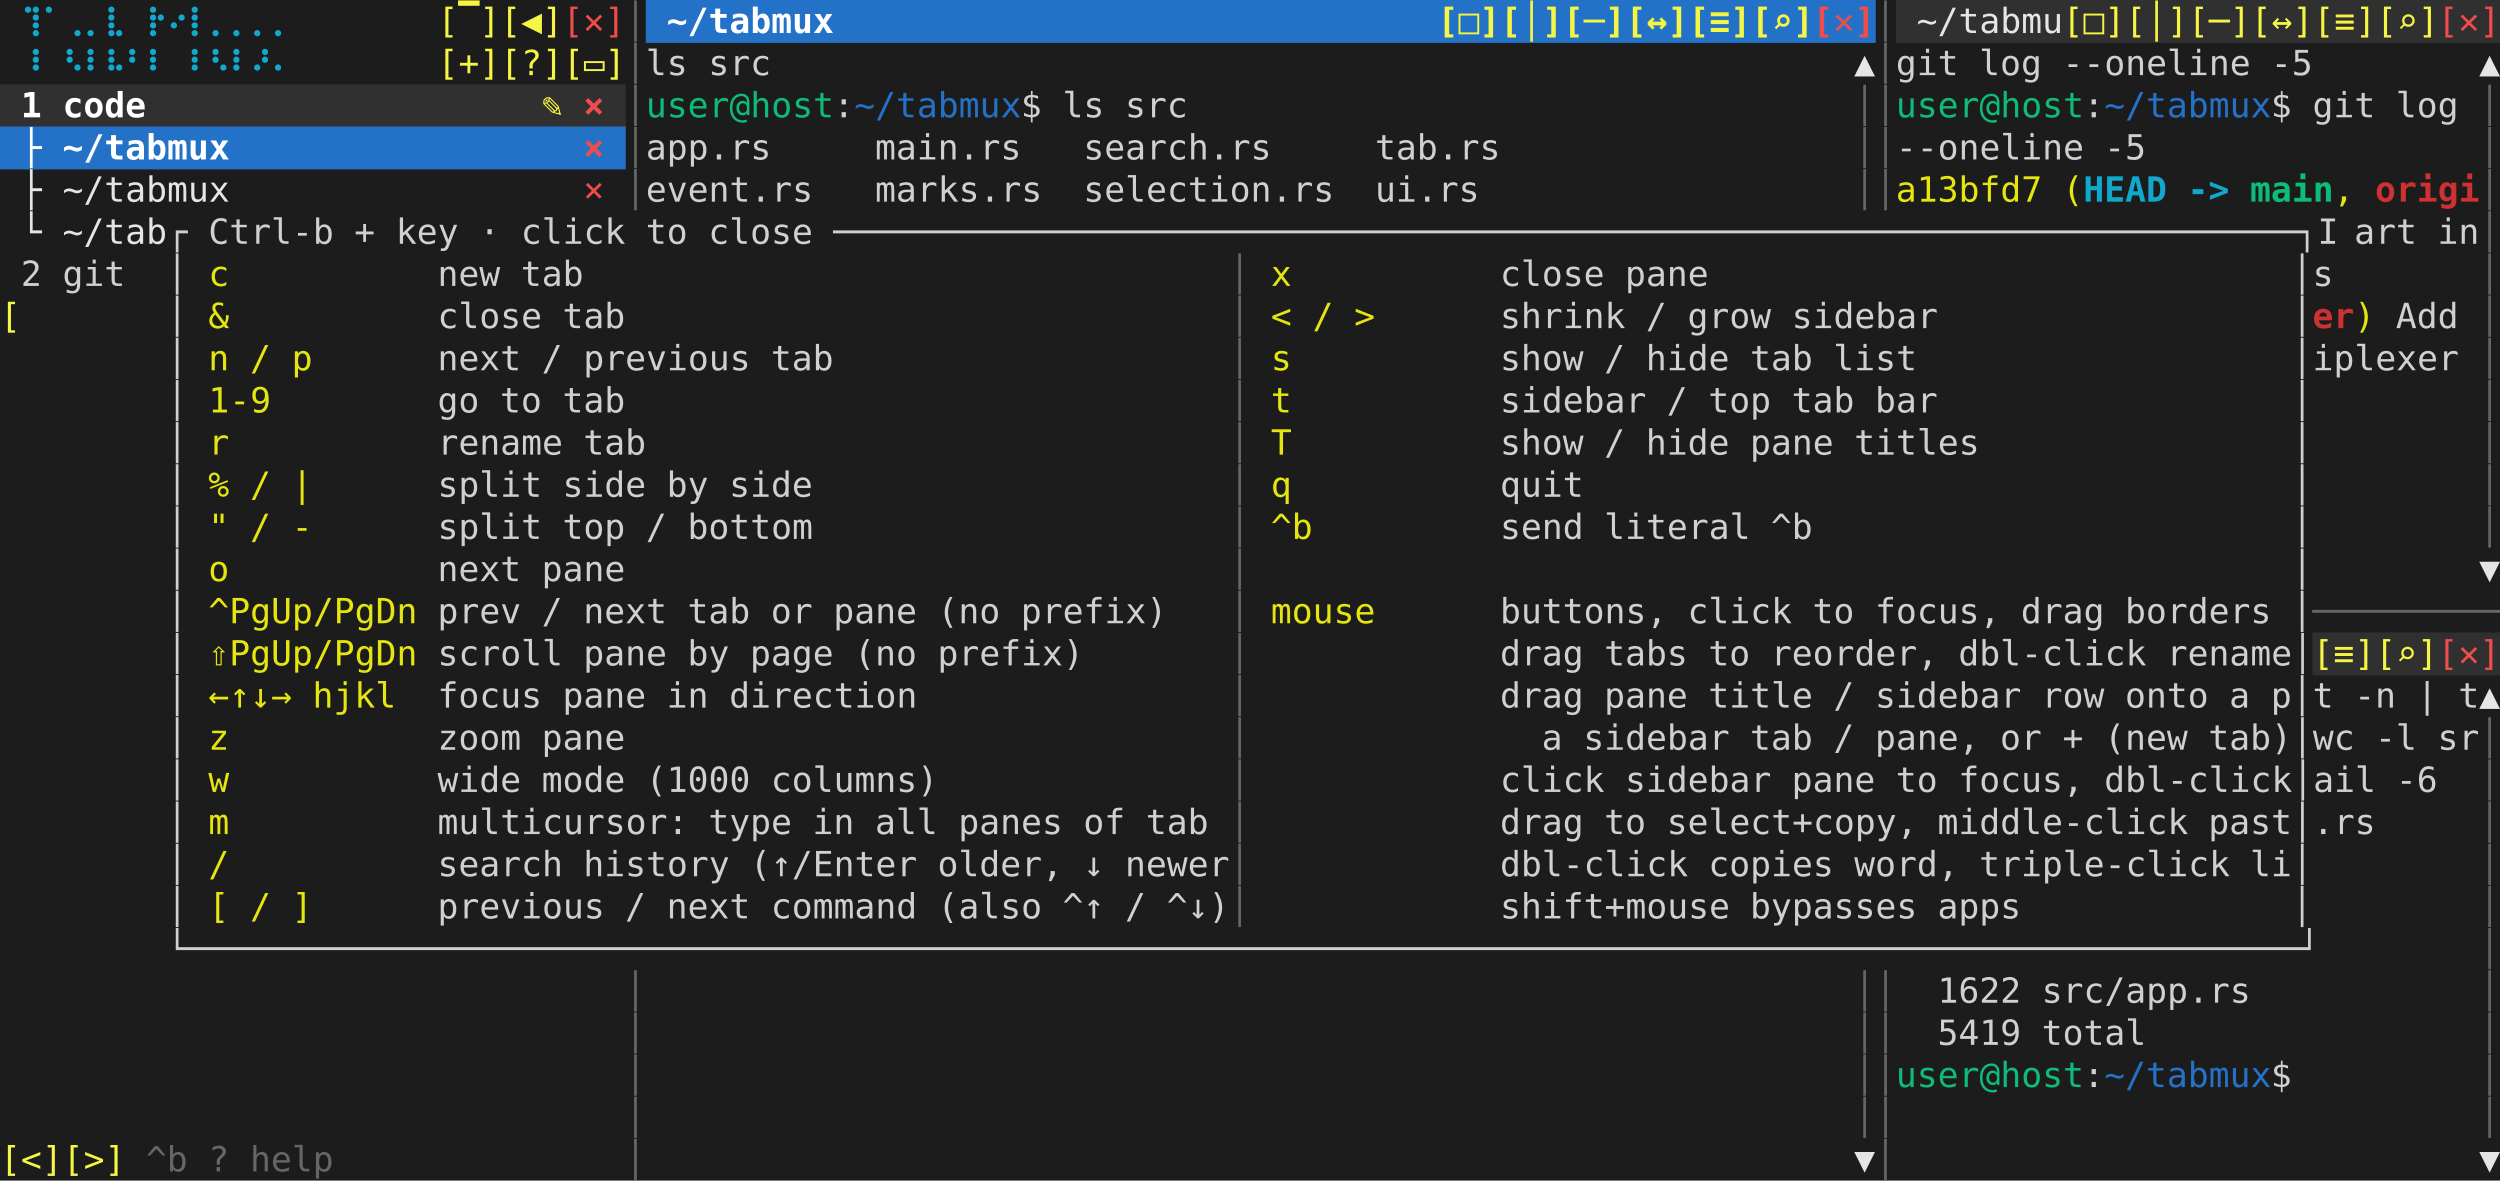
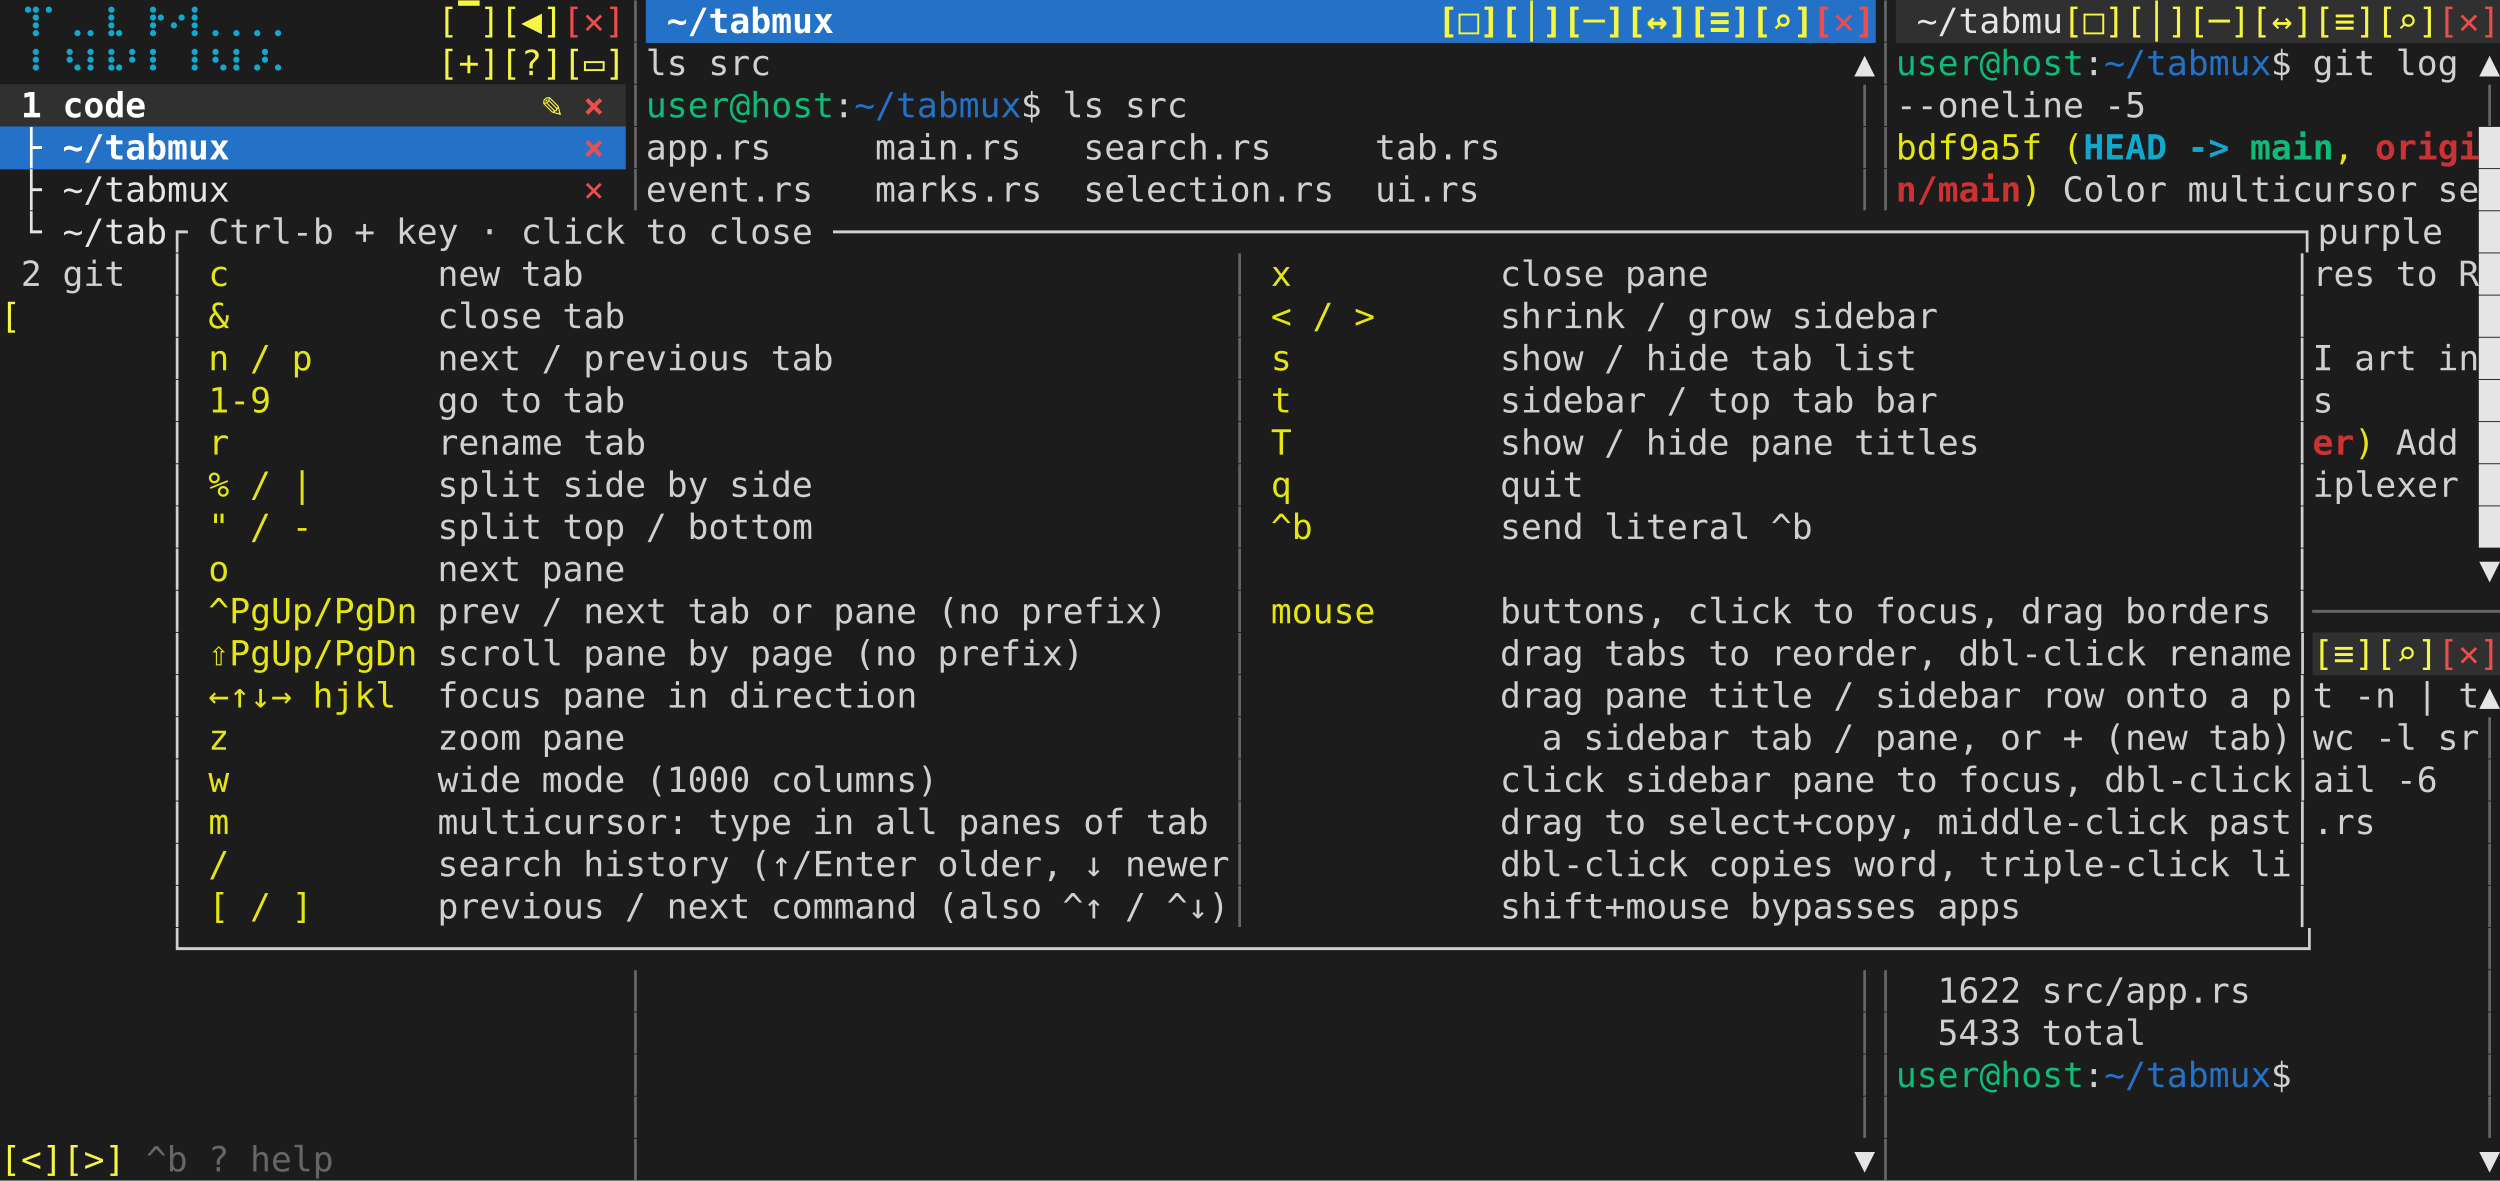
<svg xmlns="http://www.w3.org/2000/svg" viewBox="0 0 1008 476" width="1008" height="476" font-family="'DejaVu Sans Mono',Menlo,Consolas,monospace" font-size="14">
  <rect width="100%" height="100%" fill="#1c1c1c" />
  <rect x="260.4" y="0" width="495.9" height="17.3" fill="#2472c8" />
  <rect x="764.4" y="0" width="243.9" height="17.3" fill="#303030" />
  <rect x="0.0" y="34" width="252.3" height="17.3" fill="#303030" />
  <rect x="0.0" y="51" width="252.3" height="17.3" fill="#2472c8" />
  <rect x="932.4" y="255" width="75.9" height="17.3" fill="#303030" />
  <text x="8.4 16.8 25.2 33.6 42.0" y="13.3" fill="#11a8cd" font-weight="bold">⢹⠁⢀⡀⣇</text>
  <text x="58.8 67.2 75.6 84.0 92.4 100.8 109.2" y="13.3" fill="#11a8cd" font-weight="bold">⡗⠔⡇⡀⡀⡀⡀</text>
  <text x="176.4 184.8 193.2 201.6 210.0 218.4" y="13.3" fill="#f5f543">[▔][◀]</text>
  <text x="226.8 235.2 243.6" y="13.3" fill="#f14c4c">[✕]</text>
  <text x="252.0" y="13.3" fill="#666666">│</text>
  <text x="268.8 277.2 285.6 294.0 302.4 310.8 319.2 327.6" y="13.3" fill="#ffffff" font-weight="bold">~/tabmux</text>
  <text x="579.6 588.0 596.4 604.8 613.2 621.6 630.0 638.4 646.8 655.2 663.6 672.0 680.4 688.8 697.2 705.6 714.0 722.4" y="13.3" fill="#f5f543" font-weight="bold">[□][│][─][↔][≡][⌕]</text>
  <text x="730.8 739.2 747.6" y="13.3" fill="#f14c4c" font-weight="bold">[✕]</text>
  <text x="756.0" y="13.3" fill="#666666">│</text>
  <text x="772.8 781.2 789.6 798.0 806.4 814.8 823.2" y="13.3" fill="#e5e5e5">~/tabmu</text>
  <text x="831.6 840.0 848.4 856.8 865.2 873.6 882.0 890.4 898.8 907.2 915.6 924.0 932.4 940.8 949.2 957.6 966.0 974.4" y="13.3" fill="#f5f543">[□][│][─][↔][≡][⌕]</text>
  <text x="982.8 991.2 999.6" y="13.3" fill="#f14c4c">[✕]</text>
  <text x="8.4" y="30.3" fill="#11a8cd" font-weight="bold">⠸</text>
  <text x="25.2 33.6 42.0 50.4 58.8" y="30.3" fill="#11a8cd" font-weight="bold">⠣⠇⠧⠃⠇</text>
  <text x="75.6 84.0 92.4 100.8 109.2" y="30.3" fill="#11a8cd" font-weight="bold">⠇⠣⠇⠜⠄</text>
  <text x="176.4 184.8 193.2 201.6 210.0 218.4 226.8 235.2 243.6" y="30.3" fill="#f5f543">[+][?][▭]</text>
  <text x="252.0" y="30.3" fill="#666666">│</text>
  <text x="260.4 268.8" y="30.3" fill="#d0d0d0">ls</text>
  <text x="285.6 294.0 302.4" y="30.3" fill="#d0d0d0">src</text>
  <text x="747.6" y="30.3" fill="#e5e5e5">▲</text>
  <text x="756.0" y="30.3" fill="#666666">│</text>
-   <text x="764.4 772.8 781.2" y="30.3" fill="#d0d0d0">git</text>
-   <text x="798.0 806.4 814.8" y="30.3" fill="#d0d0d0">log</text>
-   <text x="831.6 840.0 848.4 856.8 865.2 873.6 882.0 890.4 898.8" y="30.3" fill="#d0d0d0">--oneline</text>
-   <text x="915.6 924.0" y="30.3" fill="#d0d0d0">-5</text>
+   <text x="764.4 772.8 781.2 789.6 798.0 806.4 814.8 823.2 831.6" y="30.3" fill="#0dbc79">user@host</text>
+   <text x="840.0" y="30.3" fill="#d0d0d0">:</text>
+   <text x="848.4 856.8 865.2 873.6 882.0 890.4 898.8 907.2" y="30.3" fill="#2472c8">~/tabmux</text>
+   <text x="915.6" y="30.3" fill="#d0d0d0">$</text>
+   <text x="932.4 940.8 949.2" y="30.3" fill="#d0d0d0">git</text>
+   <text x="966.0 974.4 982.8" y="30.3" fill="#d0d0d0">log</text>
  <text x="999.6" y="30.3" fill="#e5e5e5">▲</text>
  <text x="8.4" y="47.3" fill="#ffffff" font-weight="bold">1</text>
  <text x="25.2 33.6 42.0 50.4" y="47.3" fill="#ffffff" font-weight="bold">code</text>
  <text x="218.4" y="47.3" fill="#f5f543" font-weight="bold">✎</text>
  <text x="235.2" y="47.3" fill="#f14c4c" font-weight="bold">×</text>
  <text x="252.0" y="47.3" fill="#666666">│</text>
  <text x="260.4 268.8 277.2 285.6 294.0 302.4 310.8 319.2 327.6" y="47.3" fill="#0dbc79">user@host</text>
  <text x="336.0" y="47.3" fill="#d0d0d0">:</text>
  <text x="344.4 352.8 361.2 369.6 378.0 386.4 394.8 403.2" y="47.3" fill="#2472c8">~/tabmux</text>
  <text x="411.6" y="47.3" fill="#d0d0d0">$</text>
  <text x="428.4 436.8" y="47.3" fill="#d0d0d0">ls</text>
  <text x="453.6 462.0 470.4" y="47.3" fill="#d0d0d0">src</text>
  <text x="747.6 756.0" y="47.3" fill="#666666">││</text>
-   <text x="764.4 772.8 781.2 789.6 798.0 806.4 814.8 823.2 831.6" y="47.3" fill="#0dbc79">user@host</text>
-   <text x="840.0" y="47.3" fill="#d0d0d0">:</text>
-   <text x="848.4 856.8 865.2 873.6 882.0 890.4 898.8 907.2" y="47.3" fill="#2472c8">~/tabmux</text>
-   <text x="915.6" y="47.3" fill="#d0d0d0">$</text>
-   <text x="932.4 940.8 949.2" y="47.3" fill="#d0d0d0">git</text>
-   <text x="966.0 974.4 982.8" y="47.3" fill="#d0d0d0">log</text>
+   <text x="764.4 772.8 781.2 789.6 798.0 806.4 814.8 823.2 831.6" y="47.3" fill="#d0d0d0">--oneline</text>
+   <text x="848.4 856.8" y="47.3" fill="#d0d0d0">-5</text>
  <text x="999.6" y="47.3" fill="#666666">│</text>
  <text x="8.4" y="64.3" fill="#ffffff" font-weight="bold">├</text>
  <text x="25.2 33.6 42.0 50.4 58.8 67.2 75.6 84.0" y="64.3" fill="#ffffff" font-weight="bold">~/tabmux</text>
  <text x="235.2" y="64.3" fill="#f14c4c" font-weight="bold">×</text>
  <text x="252.0" y="64.3" fill="#666666">│</text>
  <text x="260.4 268.8 277.2 285.6 294.0 302.4" y="64.3" fill="#d0d0d0">app.rs</text>
  <text x="352.8 361.2 369.6 378.0 386.4 394.8 403.2" y="64.3" fill="#d0d0d0">main.rs</text>
  <text x="436.8 445.2 453.6 462.0 470.4 478.8 487.2 495.6 504.0" y="64.3" fill="#d0d0d0">search.rs</text>
  <text x="554.4 562.8 571.2 579.6 588.0 596.4" y="64.3" fill="#d0d0d0">tab.rs</text>
  <text x="747.6 756.0" y="64.3" fill="#666666">││</text>
-   <text x="764.4 772.8 781.2 789.6 798.0 806.4 814.8 823.2 831.6" y="64.3" fill="#d0d0d0">--oneline</text>
-   <text x="848.4 856.8" y="64.3" fill="#d0d0d0">-5</text>
-   <text x="999.6" y="64.3" fill="#666666">│</text>
+   <text x="764.4 772.8 781.2 789.6 798.0 806.4 814.8" y="64.3" fill="#e5e510">bdf9a5f</text>
+   <text x="831.6" y="64.3" fill="#e5e510">(</text>
+   <text x="840.0 848.4 856.8 865.2" y="64.3" fill="#11a8cd" font-weight="bold">HEAD</text>
+   <text x="882.0 890.4" y="64.3" fill="#11a8cd" font-weight="bold">-&gt;</text>
+   <text x="907.2 915.6 924.0 932.4" y="64.3" fill="#0dbc79" font-weight="bold">main</text>
+   <text x="940.8" y="64.3" fill="#e5e510">,</text>
+   <text x="957.6 966.0 974.4 982.8 991.2" y="64.3" fill="#cd3131" font-weight="bold">origi</text>
+   <text x="999.6" y="64.3" fill="#e5e5e5">█</text>
  <text x="8.4" y="81.3" fill="#e5e5e5">├</text>
  <text x="25.2 33.6 42.0 50.4 58.8 67.2 75.6 84.0" y="81.3" fill="#e5e5e5">~/tabmux</text>
  <text x="235.2" y="81.3" fill="#f14c4c">×</text>
  <text x="252.0" y="81.3" fill="#666666">│</text>
  <text x="260.4 268.8 277.2 285.6 294.0 302.4 310.8 319.2" y="81.3" fill="#d0d0d0">event.rs</text>
  <text x="352.8 361.2 369.6 378.0 386.4 394.8 403.2 411.6" y="81.3" fill="#d0d0d0">marks.rs</text>
  <text x="436.8 445.2 453.6 462.0 470.4 478.8 487.2 495.6 504.0 512.4 520.8 529.2" y="81.3" fill="#d0d0d0">selection.rs</text>
  <text x="554.4 562.8 571.2 579.6 588.0" y="81.3" fill="#d0d0d0">ui.rs</text>
  <text x="747.6 756.0" y="81.3" fill="#666666">││</text>
-   <text x="764.4 772.8 781.2 789.6 798.0 806.4 814.8" y="81.3" fill="#e5e510">a13bfd7</text>
-   <text x="831.6" y="81.3" fill="#e5e510">(</text>
-   <text x="840.0 848.4 856.8 865.2" y="81.3" fill="#11a8cd" font-weight="bold">HEAD</text>
-   <text x="882.0 890.4" y="81.3" fill="#11a8cd" font-weight="bold">-&gt;</text>
-   <text x="907.2 915.6 924.0 932.4" y="81.3" fill="#0dbc79" font-weight="bold">main</text>
-   <text x="940.8" y="81.3" fill="#e5e510">,</text>
-   <text x="957.6 966.0 974.4 982.8 991.2" y="81.3" fill="#cd3131" font-weight="bold">origi</text>
-   <text x="999.6" y="81.3" fill="#666666">│</text>
+   <text x="764.4 772.8 781.2 789.6 798.0 806.4" y="81.3" fill="#cd3131" font-weight="bold">n/main</text>
+   <text x="814.8" y="81.3" fill="#e5e510">)</text>
+   <text x="831.6 840.0 848.4 856.8 865.2" y="81.3" fill="#d0d0d0">Color</text>
+   <text x="882.0 890.4 898.8 907.2 915.6 924.0 932.4 940.8 949.2 957.6 966.0" y="81.3" fill="#d0d0d0">multicursor</text>
+   <text x="982.8 991.2" y="81.3" fill="#d0d0d0">se</text>
+   <text x="999.6" y="81.3" fill="#e5e5e5">█</text>
  <text x="8.4" y="98.3" fill="#e5e5e5">└</text>
  <text x="25.2 33.6 42.0 50.4 58.8" y="98.3" fill="#e5e5e5">~/tab</text>
  <text x="67.2" y="98.3" fill="#d0d0d0">┌</text>
  <text x="84.0 92.4 100.8 109.2 117.6 126.0" y="98.3" fill="#d0d0d0">Ctrl-b</text>
  <text x="142.8" y="98.3" fill="#d0d0d0">+</text>
  <text x="159.6 168.0 176.4" y="98.3" fill="#d0d0d0">key</text>
  <text x="193.2" y="98.3" fill="#d0d0d0">·</text>
  <text x="210.0 218.4 226.8 235.2 243.6" y="98.3" fill="#d0d0d0">click</text>
  <text x="260.4 268.8" y="98.3" fill="#d0d0d0">to</text>
  <text x="285.6 294.0 302.4 310.8 319.2" y="98.3" fill="#d0d0d0">close</text>
-   <text x="336.0 344.4 352.8 361.2 369.6 378.0 386.4 394.8 403.2 411.6 420.0 428.4 436.8 445.2 453.6 462.0 470.4 478.8 487.2 495.6 504.0 512.4 520.8 529.2 537.6 546.0 554.4 562.8 571.2 579.6 588.0 596.4 604.8 613.2 621.6 630.0 638.4 646.8 655.2 663.6 672.0 680.4 688.8 697.2 705.6 714.0 722.4 730.8 739.2 747.6 756.0 764.4 772.8 781.2 789.6 798.0 806.4 814.8 823.2 831.6 840.0 848.4 856.8 865.2 873.6 882.0 890.4 898.8 907.2 915.6 924.0 932.4" y="98.3" fill="#d0d0d0">──────────────────────────────────────────────────────────────────────┐I</text>
-   <text x="949.2 957.6 966.0" y="98.3" fill="#d0d0d0">art</text>
-   <text x="982.8 991.2" y="98.3" fill="#d0d0d0">in</text>
-   <text x="999.6" y="98.3" fill="#666666">│</text>
+   <text x="336.0 344.4 352.8 361.2 369.6 378.0 386.4 394.8 403.2 411.6 420.0 428.4 436.8 445.2 453.6 462.0 470.4 478.8 487.2 495.6 504.0 512.4 520.8 529.2 537.6 546.0 554.4 562.8 571.2 579.6 588.0 596.4 604.8 613.2 621.6 630.0 638.4 646.8 655.2 663.6 672.0 680.4 688.8 697.2 705.6 714.0 722.4 730.8 739.2 747.6 756.0 764.4 772.8 781.2 789.6 798.0 806.4 814.8 823.2 831.6 840.0 848.4 856.8 865.2 873.6 882.0 890.4 898.8 907.2 915.6 924.0 932.4 940.8 949.2 957.6 966.0 974.4" y="98.3" fill="#d0d0d0">──────────────────────────────────────────────────────────────────────┐purple</text>
+   <text x="999.6" y="98.3" fill="#e5e5e5">█</text>
  <text x="8.4" y="115.3" fill="#d0d0d0">2</text>
  <text x="25.2 33.6 42.0" y="115.3" fill="#d0d0d0">git</text>
  <text x="67.2" y="115.3" fill="#d0d0d0">│</text>
  <text x="84.0" y="115.3" fill="#e5e510">c</text>
  <text x="176.4 184.8 193.2" y="115.3" fill="#d0d0d0">new</text>
  <text x="210.0 218.4 226.8" y="115.3" fill="#d0d0d0">tab</text>
  <text x="495.6" y="115.3" fill="#666666">│</text>
  <text x="512.4" y="115.3" fill="#e5e510">x</text>
  <text x="604.8 613.2 621.6 630.0 638.4" y="115.3" fill="#d0d0d0">close</text>
  <text x="655.2 663.6 672.0 680.4" y="115.3" fill="#d0d0d0">pane</text>
-   <text x="924.0 932.4" y="115.3" fill="#d0d0d0">│s</text>
-   <text x="999.6" y="115.3" fill="#666666">│</text>
+   <text x="924.0 932.4 940.8 949.2" y="115.3" fill="#d0d0d0">│res</text>
+   <text x="966.0 974.4" y="115.3" fill="#d0d0d0">to</text>
+   <text x="991.2" y="115.3" fill="#d0d0d0">R</text>
+   <text x="999.6" y="115.3" fill="#e5e5e5">█</text>
  <text x="0.0" y="132.3" fill="#f5f543">[</text>
  <text x="67.2" y="132.3" fill="#d0d0d0">│</text>
  <text x="84.0" y="132.3" fill="#e5e510">&amp;</text>
  <text x="176.4 184.8 193.2 201.6 210.0" y="132.3" fill="#d0d0d0">close</text>
  <text x="226.8 235.2 243.6" y="132.3" fill="#d0d0d0">tab</text>
  <text x="495.6" y="132.3" fill="#666666">│</text>
  <text x="512.4" y="132.3" fill="#e5e510">&lt;</text>
  <text x="529.2" y="132.3" fill="#e5e510">/</text>
  <text x="546.0" y="132.3" fill="#e5e510">&gt;</text>
  <text x="604.8 613.2 621.6 630.0 638.4 646.8" y="132.3" fill="#d0d0d0">shrink</text>
  <text x="663.6" y="132.3" fill="#d0d0d0">/</text>
  <text x="680.4 688.8 697.2 705.6" y="132.3" fill="#d0d0d0">grow</text>
  <text x="722.4 730.8 739.2 747.6 756.0 764.4 772.8" y="132.3" fill="#d0d0d0">sidebar</text>
  <text x="924.0" y="132.3" fill="#d0d0d0">│</text>
-   <text x="932.4 940.8" y="132.3" fill="#cd3131" font-weight="bold">er</text>
-   <text x="949.2" y="132.3" fill="#e5e510">)</text>
-   <text x="966.0 974.4 982.8" y="132.3" fill="#d0d0d0">Add</text>
-   <text x="999.6" y="132.3" fill="#666666">│</text>
+   <text x="999.6" y="132.3" fill="#e5e5e5">█</text>
  <text x="67.2" y="149.3" fill="#d0d0d0">│</text>
  <text x="84.0" y="149.3" fill="#e5e510">n</text>
  <text x="100.8" y="149.3" fill="#e5e510">/</text>
  <text x="117.6" y="149.3" fill="#e5e510">p</text>
  <text x="176.4 184.8 193.2 201.6" y="149.3" fill="#d0d0d0">next</text>
  <text x="218.4" y="149.3" fill="#d0d0d0">/</text>
  <text x="235.2 243.6 252.0 260.4 268.8 277.2 285.6 294.0" y="149.3" fill="#d0d0d0">previous</text>
  <text x="310.8 319.2 327.6" y="149.3" fill="#d0d0d0">tab</text>
  <text x="495.6" y="149.3" fill="#666666">│</text>
  <text x="512.4" y="149.3" fill="#e5e510">s</text>
  <text x="604.8 613.2 621.6 630.0" y="149.3" fill="#d0d0d0">show</text>
  <text x="646.8" y="149.3" fill="#d0d0d0">/</text>
  <text x="663.6 672.0 680.4 688.8" y="149.3" fill="#d0d0d0">hide</text>
  <text x="705.6 714.0 722.4" y="149.3" fill="#d0d0d0">tab</text>
  <text x="739.2 747.6 756.0 764.4" y="149.3" fill="#d0d0d0">list</text>
-   <text x="924.0 932.4 940.8 949.2 957.6 966.0 974.4 982.8" y="149.3" fill="#d0d0d0">│iplexer</text>
-   <text x="999.6" y="149.3" fill="#666666">│</text>
+   <text x="924.0 932.4" y="149.3" fill="#d0d0d0">│I</text>
+   <text x="949.2 957.6 966.0" y="149.3" fill="#d0d0d0">art</text>
+   <text x="982.8 991.2" y="149.3" fill="#d0d0d0">in</text>
+   <text x="999.6" y="149.3" fill="#e5e5e5">█</text>
  <text x="67.2" y="166.3" fill="#d0d0d0">│</text>
  <text x="84.0 92.4 100.8" y="166.3" fill="#e5e510">1-9</text>
  <text x="176.4 184.8" y="166.3" fill="#d0d0d0">go</text>
  <text x="201.6 210.0" y="166.3" fill="#d0d0d0">to</text>
  <text x="226.8 235.2 243.6" y="166.3" fill="#d0d0d0">tab</text>
  <text x="495.6" y="166.3" fill="#666666">│</text>
  <text x="512.4" y="166.3" fill="#e5e510">t</text>
  <text x="604.8 613.2 621.6 630.0 638.4 646.8 655.2" y="166.3" fill="#d0d0d0">sidebar</text>
  <text x="672.0" y="166.3" fill="#d0d0d0">/</text>
  <text x="688.8 697.2 705.6" y="166.3" fill="#d0d0d0">top</text>
  <text x="722.4 730.8 739.2" y="166.3" fill="#d0d0d0">tab</text>
  <text x="756.0 764.4 772.8" y="166.3" fill="#d0d0d0">bar</text>
-   <text x="924.0" y="166.3" fill="#d0d0d0">│</text>
-   <text x="999.6" y="166.3" fill="#666666">│</text>
+   <text x="924.0 932.4" y="166.3" fill="#d0d0d0">│s</text>
+   <text x="999.6" y="166.3" fill="#e5e5e5">█</text>
  <text x="67.2" y="183.3" fill="#d0d0d0">│</text>
  <text x="84.0" y="183.3" fill="#e5e510">r</text>
  <text x="176.4 184.8 193.2 201.6 210.0 218.4" y="183.3" fill="#d0d0d0">rename</text>
  <text x="235.2 243.6 252.0" y="183.3" fill="#d0d0d0">tab</text>
  <text x="495.6" y="183.3" fill="#666666">│</text>
  <text x="512.4" y="183.3" fill="#e5e510">T</text>
  <text x="604.8 613.2 621.6 630.0" y="183.3" fill="#d0d0d0">show</text>
  <text x="646.8" y="183.3" fill="#d0d0d0">/</text>
  <text x="663.6 672.0 680.4 688.8" y="183.3" fill="#d0d0d0">hide</text>
  <text x="705.6 714.0 722.4 730.8" y="183.3" fill="#d0d0d0">pane</text>
  <text x="747.6 756.0 764.4 772.8 781.2 789.6" y="183.3" fill="#d0d0d0">titles</text>
  <text x="924.0" y="183.3" fill="#d0d0d0">│</text>
-   <text x="999.6" y="183.3" fill="#666666">│</text>
+   <text x="932.4 940.8" y="183.3" fill="#cd3131" font-weight="bold">er</text>
+   <text x="949.2" y="183.3" fill="#e5e510">)</text>
+   <text x="966.0 974.4 982.8" y="183.3" fill="#d0d0d0">Add</text>
+   <text x="999.6" y="183.3" fill="#e5e5e5">█</text>
  <text x="67.2" y="200.3" fill="#d0d0d0">│</text>
  <text x="84.0" y="200.3" fill="#e5e510">%</text>
  <text x="100.8" y="200.3" fill="#e5e510">/</text>
  <text x="117.6" y="200.3" fill="#e5e510">|</text>
  <text x="176.4 184.8 193.2 201.6 210.0" y="200.3" fill="#d0d0d0">split</text>
  <text x="226.8 235.2 243.6 252.0" y="200.3" fill="#d0d0d0">side</text>
  <text x="268.8 277.2" y="200.3" fill="#d0d0d0">by</text>
  <text x="294.0 302.4 310.8 319.2" y="200.3" fill="#d0d0d0">side</text>
  <text x="495.6" y="200.3" fill="#666666">│</text>
  <text x="512.4" y="200.3" fill="#e5e510">q</text>
  <text x="604.8 613.2 621.6 630.0" y="200.3" fill="#d0d0d0">quit</text>
-   <text x="924.0" y="200.3" fill="#d0d0d0">│</text>
-   <text x="999.6" y="200.3" fill="#666666">│</text>
+   <text x="924.0 932.4 940.8 949.2 957.6 966.0 974.4 982.8" y="200.3" fill="#d0d0d0">│iplexer</text>
+   <text x="999.6" y="200.3" fill="#e5e5e5">█</text>
  <text x="67.2" y="217.3" fill="#d0d0d0">│</text>
  <text x="84.0" y="217.3" fill="#e5e510">"</text>
  <text x="100.8" y="217.3" fill="#e5e510">/</text>
  <text x="117.6" y="217.3" fill="#e5e510">-</text>
  <text x="176.4 184.8 193.2 201.6 210.0" y="217.3" fill="#d0d0d0">split</text>
  <text x="226.8 235.2 243.6" y="217.3" fill="#d0d0d0">top</text>
  <text x="260.4" y="217.3" fill="#d0d0d0">/</text>
  <text x="277.2 285.6 294.0 302.4 310.8 319.2" y="217.3" fill="#d0d0d0">bottom</text>
  <text x="495.6" y="217.3" fill="#666666">│</text>
  <text x="512.4 520.8" y="217.3" fill="#e5e510">^b</text>
  <text x="604.8 613.2 621.6 630.0" y="217.3" fill="#d0d0d0">send</text>
  <text x="646.8 655.2 663.6 672.0 680.4 688.8 697.2" y="217.3" fill="#d0d0d0">literal</text>
  <text x="714.0 722.4" y="217.3" fill="#d0d0d0">^b</text>
  <text x="924.0" y="217.3" fill="#d0d0d0">│</text>
-   <text x="999.6" y="217.3" fill="#666666">│</text>
+   <text x="999.6" y="217.3" fill="#e5e5e5">█</text>
  <text x="67.2" y="234.3" fill="#d0d0d0">│</text>
  <text x="84.0" y="234.3" fill="#e5e510">o</text>
  <text x="176.4 184.8 193.2 201.6" y="234.3" fill="#d0d0d0">next</text>
  <text x="218.4 226.8 235.2 243.6" y="234.3" fill="#d0d0d0">pane</text>
  <text x="495.6" y="234.3" fill="#666666">│</text>
  <text x="924.0" y="234.3" fill="#d0d0d0">│</text>
  <text x="999.6" y="234.3" fill="#e5e5e5">▼</text>
  <text x="67.2" y="251.3" fill="#d0d0d0">│</text>
  <text x="84.0 92.4 100.8 109.2 117.6 126.0 134.4 142.8 151.2 159.6" y="251.3" fill="#e5e510">^PgUp/PgDn</text>
  <text x="176.4 184.8 193.2 201.6" y="251.3" fill="#d0d0d0">prev</text>
  <text x="218.4" y="251.3" fill="#d0d0d0">/</text>
  <text x="235.2 243.6 252.0 260.4" y="251.3" fill="#d0d0d0">next</text>
  <text x="277.2 285.6 294.0" y="251.3" fill="#d0d0d0">tab</text>
  <text x="310.8 319.2" y="251.3" fill="#d0d0d0">or</text>
  <text x="336.0 344.4 352.8 361.2" y="251.3" fill="#d0d0d0">pane</text>
  <text x="378.0 386.4 394.8" y="251.3" fill="#d0d0d0">(no</text>
  <text x="411.6 420.0 428.4 436.8 445.2 453.6 462.0" y="251.3" fill="#d0d0d0">prefix)</text>
  <text x="495.6" y="251.3" fill="#666666">│</text>
  <text x="512.4 520.8 529.2 537.6 546.0" y="251.3" fill="#e5e510">mouse</text>
  <text x="604.8 613.2 621.6 630.0 638.4 646.8 655.2 663.6" y="251.3" fill="#d0d0d0">buttons,</text>
  <text x="680.4 688.8 697.2 705.6 714.0" y="251.3" fill="#d0d0d0">click</text>
  <text x="730.8 739.2" y="251.3" fill="#d0d0d0">to</text>
  <text x="756.0 764.4 772.8 781.2 789.6 798.0" y="251.3" fill="#d0d0d0">focus,</text>
  <text x="814.8 823.2 831.6 840.0" y="251.3" fill="#d0d0d0">drag</text>
  <text x="856.8 865.2 873.6 882.0 890.4 898.8 907.2" y="251.3" fill="#d0d0d0">borders</text>
  <text x="924.0" y="251.3" fill="#d0d0d0">│</text>
  <text x="932.4 940.8 949.2 957.6 966.0 974.4 982.8 991.2 999.6" y="251.3" fill="#666666">─────────</text>
  <text x="67.2" y="268.3" fill="#d0d0d0">│</text>
  <text x="84.0 92.4 100.8 109.2 117.6 126.0 134.4 142.8 151.2 159.6" y="268.3" fill="#e5e510">⇧PgUp/PgDn</text>
  <text x="176.4 184.8 193.2 201.6 210.0 218.4" y="268.3" fill="#d0d0d0">scroll</text>
  <text x="235.2 243.6 252.0 260.4" y="268.3" fill="#d0d0d0">pane</text>
  <text x="277.2 285.6" y="268.3" fill="#d0d0d0">by</text>
  <text x="302.4 310.8 319.2 327.6" y="268.3" fill="#d0d0d0">page</text>
  <text x="344.4 352.8 361.2" y="268.3" fill="#d0d0d0">(no</text>
  <text x="378.0 386.4 394.8 403.2 411.6 420.0 428.4" y="268.3" fill="#d0d0d0">prefix)</text>
  <text x="495.6" y="268.3" fill="#666666">│</text>
  <text x="604.8 613.2 621.6 630.0" y="268.3" fill="#d0d0d0">drag</text>
  <text x="646.8 655.2 663.6 672.0" y="268.3" fill="#d0d0d0">tabs</text>
  <text x="688.8 697.2" y="268.3" fill="#d0d0d0">to</text>
  <text x="714.0 722.4 730.8 739.2 747.6 756.0 764.4 772.8" y="268.3" fill="#d0d0d0">reorder,</text>
  <text x="789.6 798.0 806.4 814.8 823.2 831.6 840.0 848.4 856.8" y="268.3" fill="#d0d0d0">dbl-click</text>
  <text x="873.6 882.0 890.4 898.8 907.2 915.6 924.0" y="268.3" fill="#d0d0d0">rename│</text>
  <text x="932.4 940.8 949.2 957.6 966.0 974.4" y="268.3" fill="#f5f543">[≡][⌕]</text>
  <text x="982.8 991.2 999.6" y="268.3" fill="#f14c4c">[✕]</text>
  <text x="67.2" y="285.3" fill="#d0d0d0">│</text>
  <text x="84.0 92.4 100.8 109.2" y="285.3" fill="#e5e510">←↑↓→</text>
  <text x="126.0 134.4 142.8 151.2" y="285.3" fill="#e5e510">hjkl</text>
  <text x="176.4 184.8 193.2 201.6 210.0" y="285.3" fill="#d0d0d0">focus</text>
  <text x="226.8 235.2 243.6 252.0" y="285.3" fill="#d0d0d0">pane</text>
  <text x="268.8 277.2" y="285.3" fill="#d0d0d0">in</text>
  <text x="294.0 302.4 310.8 319.2 327.6 336.0 344.4 352.8 361.2" y="285.3" fill="#d0d0d0">direction</text>
  <text x="495.6" y="285.3" fill="#666666">│</text>
  <text x="604.8 613.2 621.6 630.0" y="285.3" fill="#d0d0d0">drag</text>
  <text x="646.8 655.2 663.6 672.0" y="285.3" fill="#d0d0d0">pane</text>
  <text x="688.8 697.2 705.6 714.0 722.4" y="285.3" fill="#d0d0d0">title</text>
  <text x="739.2" y="285.3" fill="#d0d0d0">/</text>
  <text x="756.0 764.4 772.8 781.2 789.6 798.0 806.4" y="285.3" fill="#d0d0d0">sidebar</text>
  <text x="823.2 831.6 840.0" y="285.3" fill="#d0d0d0">row</text>
  <text x="856.8 865.2 873.6 882.0" y="285.3" fill="#d0d0d0">onto</text>
  <text x="898.8" y="285.3" fill="#d0d0d0">a</text>
  <text x="915.6 924.0 932.4" y="285.3" fill="#d0d0d0">p│t</text>
  <text x="949.2 957.6" y="285.3" fill="#d0d0d0">-n</text>
  <text x="974.4" y="285.3" fill="#d0d0d0">|</text>
  <text x="991.2" y="285.3" fill="#d0d0d0">t</text>
  <text x="999.6" y="285.3" fill="#e5e5e5">▲</text>
  <text x="67.2" y="302.3" fill="#d0d0d0">│</text>
  <text x="84.0" y="302.3" fill="#e5e510">z</text>
  <text x="176.4 184.8 193.2 201.6" y="302.3" fill="#d0d0d0">zoom</text>
  <text x="218.4 226.8 235.2 243.6" y="302.3" fill="#d0d0d0">pane</text>
  <text x="495.6" y="302.3" fill="#666666">│</text>
  <text x="621.6" y="302.3" fill="#d0d0d0">a</text>
  <text x="638.4 646.8 655.2 663.6 672.0 680.4 688.8" y="302.3" fill="#d0d0d0">sidebar</text>
  <text x="705.6 714.0 722.4" y="302.3" fill="#d0d0d0">tab</text>
  <text x="739.2" y="302.3" fill="#d0d0d0">/</text>
  <text x="756.0 764.4 772.8 781.2 789.6" y="302.3" fill="#d0d0d0">pane,</text>
  <text x="806.4 814.8" y="302.3" fill="#d0d0d0">or</text>
  <text x="831.6" y="302.3" fill="#d0d0d0">+</text>
  <text x="848.4 856.8 865.2 873.6" y="302.3" fill="#d0d0d0">(new</text>
  <text x="890.4 898.8 907.2 915.6 924.0 932.4 940.8" y="302.3" fill="#d0d0d0">tab)│wc</text>
  <text x="957.6 966.0" y="302.3" fill="#d0d0d0">-l</text>
  <text x="982.8 991.2" y="302.3" fill="#d0d0d0">sr</text>
  <text x="999.6" y="302.3" fill="#666666">│</text>
  <text x="67.2" y="319.3" fill="#d0d0d0">│</text>
  <text x="84.0" y="319.3" fill="#e5e510">w</text>
  <text x="176.4 184.8 193.2 201.6" y="319.3" fill="#d0d0d0">wide</text>
  <text x="218.4 226.8 235.2 243.6" y="319.3" fill="#d0d0d0">mode</text>
  <text x="260.4 268.8 277.2 285.6 294.0" y="319.3" fill="#d0d0d0">(1000</text>
  <text x="310.8 319.2 327.6 336.0 344.4 352.8 361.2 369.6" y="319.3" fill="#d0d0d0">columns)</text>
  <text x="495.6" y="319.3" fill="#666666">│</text>
  <text x="604.8 613.2 621.6 630.0 638.4" y="319.3" fill="#d0d0d0">click</text>
  <text x="655.2 663.6 672.0 680.4 688.8 697.2 705.6" y="319.3" fill="#d0d0d0">sidebar</text>
  <text x="722.4 730.8 739.2 747.6" y="319.3" fill="#d0d0d0">pane</text>
  <text x="764.4 772.8" y="319.3" fill="#d0d0d0">to</text>
  <text x="789.6 798.0 806.4 814.8 823.2 831.6" y="319.3" fill="#d0d0d0">focus,</text>
  <text x="848.4 856.8 865.2 873.6 882.0 890.4 898.8 907.2 915.6 924.0 932.4 940.8 949.2" y="319.3" fill="#d0d0d0">dbl-click│ail</text>
  <text x="966.0 974.4" y="319.3" fill="#d0d0d0">-6</text>
  <text x="999.6" y="319.3" fill="#666666">│</text>
  <text x="67.2" y="336.3" fill="#d0d0d0">│</text>
  <text x="84.0" y="336.3" fill="#e5e510">m</text>
  <text x="176.4 184.8 193.2 201.6 210.0 218.4 226.8 235.2 243.6 252.0 260.4 268.8" y="336.3" fill="#d0d0d0">multicursor:</text>
  <text x="285.6 294.0 302.4 310.8" y="336.3" fill="#d0d0d0">type</text>
  <text x="327.6 336.0" y="336.3" fill="#d0d0d0">in</text>
  <text x="352.8 361.2 369.6" y="336.3" fill="#d0d0d0">all</text>
  <text x="386.4 394.8 403.2 411.6 420.0" y="336.3" fill="#d0d0d0">panes</text>
  <text x="436.8 445.2" y="336.3" fill="#d0d0d0">of</text>
  <text x="462.0 470.4 478.8" y="336.3" fill="#d0d0d0">tab</text>
  <text x="495.6" y="336.3" fill="#666666">│</text>
  <text x="604.8 613.2 621.6 630.0" y="336.3" fill="#d0d0d0">drag</text>
  <text x="646.8 655.2" y="336.3" fill="#d0d0d0">to</text>
  <text x="672.0 680.4 688.8 697.2 705.6 714.0 722.4 730.8 739.2 747.6 756.0 764.4" y="336.3" fill="#d0d0d0">select+copy,</text>
  <text x="781.2 789.6 798.0 806.4 814.8 823.2 831.6 840.0 848.4 856.8 865.2 873.6" y="336.3" fill="#d0d0d0">middle-click</text>
  <text x="890.4 898.8 907.2 915.6 924.0 932.4 940.8 949.2" y="336.3" fill="#d0d0d0">past│.rs</text>
  <text x="999.6" y="336.3" fill="#666666">│</text>
  <text x="67.2" y="353.3" fill="#d0d0d0">│</text>
  <text x="84.0" y="353.3" fill="#e5e510">/</text>
  <text x="176.4 184.8 193.2 201.6 210.0 218.4" y="353.3" fill="#d0d0d0">search</text>
  <text x="235.2 243.6 252.0 260.4 268.8 277.2 285.6" y="353.3" fill="#d0d0d0">history</text>
  <text x="302.4 310.8 319.2 327.6 336.0 344.4 352.8 361.2" y="353.3" fill="#d0d0d0">(↑/Enter</text>
  <text x="378.0 386.4 394.8 403.2 411.6 420.0" y="353.3" fill="#d0d0d0">older,</text>
  <text x="436.8" y="353.3" fill="#d0d0d0">↓</text>
  <text x="453.6 462.0 470.4 478.8 487.2" y="353.3" fill="#d0d0d0">newer</text>
  <text x="495.6" y="353.3" fill="#666666">│</text>
  <text x="604.8 613.2 621.6 630.0 638.4 646.8 655.2 663.6 672.0" y="353.3" fill="#d0d0d0">dbl-click</text>
  <text x="688.8 697.2 705.6 714.0 722.4 730.8" y="353.3" fill="#d0d0d0">copies</text>
  <text x="747.6 756.0 764.4 772.8 781.2" y="353.3" fill="#d0d0d0">word,</text>
  <text x="798.0 806.4 814.8 823.2 831.6 840.0 848.4 856.8 865.2 873.6 882.0 890.4" y="353.3" fill="#d0d0d0">triple-click</text>
  <text x="907.2 915.6 924.0" y="353.3" fill="#d0d0d0">li│</text>
  <text x="999.6" y="353.3" fill="#666666">│</text>
  <text x="67.2" y="370.3" fill="#d0d0d0">│</text>
  <text x="84.0" y="370.3" fill="#e5e510">[</text>
  <text x="100.8" y="370.3" fill="#e5e510">/</text>
  <text x="117.6" y="370.3" fill="#e5e510">]</text>
  <text x="176.4 184.8 193.2 201.6 210.0 218.4 226.8 235.2" y="370.3" fill="#d0d0d0">previous</text>
  <text x="252.0" y="370.3" fill="#d0d0d0">/</text>
  <text x="268.8 277.2 285.6 294.0" y="370.3" fill="#d0d0d0">next</text>
  <text x="310.8 319.2 327.6 336.0 344.4 352.8 361.2" y="370.3" fill="#d0d0d0">command</text>
  <text x="378.0 386.4 394.8 403.2 411.6" y="370.3" fill="#d0d0d0">(also</text>
  <text x="428.4 436.8" y="370.3" fill="#d0d0d0">^↑</text>
  <text x="453.6" y="370.3" fill="#d0d0d0">/</text>
  <text x="470.4 478.8 487.2" y="370.3" fill="#d0d0d0">^↓)</text>
  <text x="495.6" y="370.3" fill="#666666">│</text>
  <text x="604.8 613.2 621.6 630.0 638.4 646.8 655.2 663.6 672.0 680.4 688.8" y="370.3" fill="#d0d0d0">shift+mouse</text>
  <text x="705.6 714.0 722.4 730.8 739.2 747.6 756.0 764.4" y="370.3" fill="#d0d0d0">bypasses</text>
  <text x="781.2 789.6 798.0 806.4" y="370.3" fill="#d0d0d0">apps</text>
  <text x="924.0" y="370.3" fill="#d0d0d0">│</text>
  <text x="999.6" y="370.3" fill="#666666">│</text>
  <text x="67.2 75.6 84.0 92.4 100.8 109.2 117.6 126.0 134.4 142.8 151.2 159.6 168.0 176.4 184.8 193.2 201.6 210.0 218.4 226.8 235.2 243.6 252.0 260.4 268.8 277.2 285.6 294.0 302.4 310.8 319.2 327.6 336.0 344.4 352.8 361.2 369.6 378.0 386.4 394.8 403.2 411.6 420.0 428.4 436.8 445.2 453.6 462.0 470.4 478.8 487.2 495.6 504.0 512.4 520.8 529.2 537.6 546.0 554.4 562.8 571.2 579.6 588.0 596.4 604.8 613.2 621.6 630.0 638.4 646.8 655.2 663.6 672.0 680.4 688.8 697.2 705.6 714.0 722.4 730.8 739.2 747.6 756.0 764.4 772.8 781.2 789.6 798.0 806.4 814.8 823.2 831.6 840.0 848.4 856.8 865.2 873.6 882.0 890.4 898.8 907.2 915.6 924.0" y="387.3" fill="#d0d0d0">└─────────────────────────────────────────────────────────────────────────────────────────────────────┘</text>
  <text x="999.6" y="387.3" fill="#666666">│</text>
  <text x="252.0" y="404.3" fill="#666666">│</text>
  <text x="747.6 756.0" y="404.3" fill="#666666">││</text>
  <text x="781.2 789.6 798.0 806.4" y="404.3" fill="#d0d0d0">1622</text>
  <text x="823.2 831.6 840.0 848.4 856.8 865.2 873.6 882.0 890.4 898.8" y="404.3" fill="#d0d0d0">src/app.rs</text>
  <text x="999.6" y="404.3" fill="#666666">│</text>
  <text x="252.0" y="421.3" fill="#666666">│</text>
  <text x="747.6 756.0" y="421.3" fill="#666666">││</text>
-   <text x="781.2 789.6 798.0 806.4" y="421.3" fill="#d0d0d0">5419</text>
+   <text x="781.2 789.6 798.0 806.4" y="421.3" fill="#d0d0d0">5433</text>
  <text x="823.2 831.6 840.0 848.4 856.8" y="421.3" fill="#d0d0d0">total</text>
  <text x="999.6" y="421.3" fill="#666666">│</text>
  <text x="252.0" y="438.3" fill="#666666">│</text>
  <text x="747.6 756.0" y="438.3" fill="#666666">││</text>
  <text x="764.4 772.8 781.2 789.6 798.0 806.4 814.8 823.2 831.6" y="438.3" fill="#0dbc79">user@host</text>
  <text x="840.0" y="438.3" fill="#d0d0d0">:</text>
  <text x="848.4 856.8 865.2 873.6 882.0 890.4 898.8 907.2" y="438.3" fill="#2472c8">~/tabmux</text>
  <text x="915.6" y="438.3" fill="#d0d0d0">$</text>
  <text x="999.6" y="438.3" fill="#666666">│</text>
  <text x="252.0" y="455.3" fill="#666666">│</text>
  <text x="747.6 756.0" y="455.3" fill="#666666">││</text>
  <text x="999.6" y="455.3" fill="#666666">│</text>
  <text x="0.0 8.4 16.8 25.2 33.6 42.0" y="472.3" fill="#f5f543">[&lt;][&gt;]</text>
  <text x="58.8 67.2" y="472.3" fill="#666666">^b</text>
  <text x="84.0" y="472.3" fill="#666666">?</text>
  <text x="100.8 109.2 117.6 126.0" y="472.3" fill="#666666">help</text>
  <text x="252.0" y="472.3" fill="#666666">│</text>
  <text x="747.6" y="472.3" fill="#e5e5e5">▼</text>
  <text x="756.0" y="472.3" fill="#666666">│</text>
  <text x="999.6" y="472.3" fill="#e5e5e5">▼</text>
</svg>
